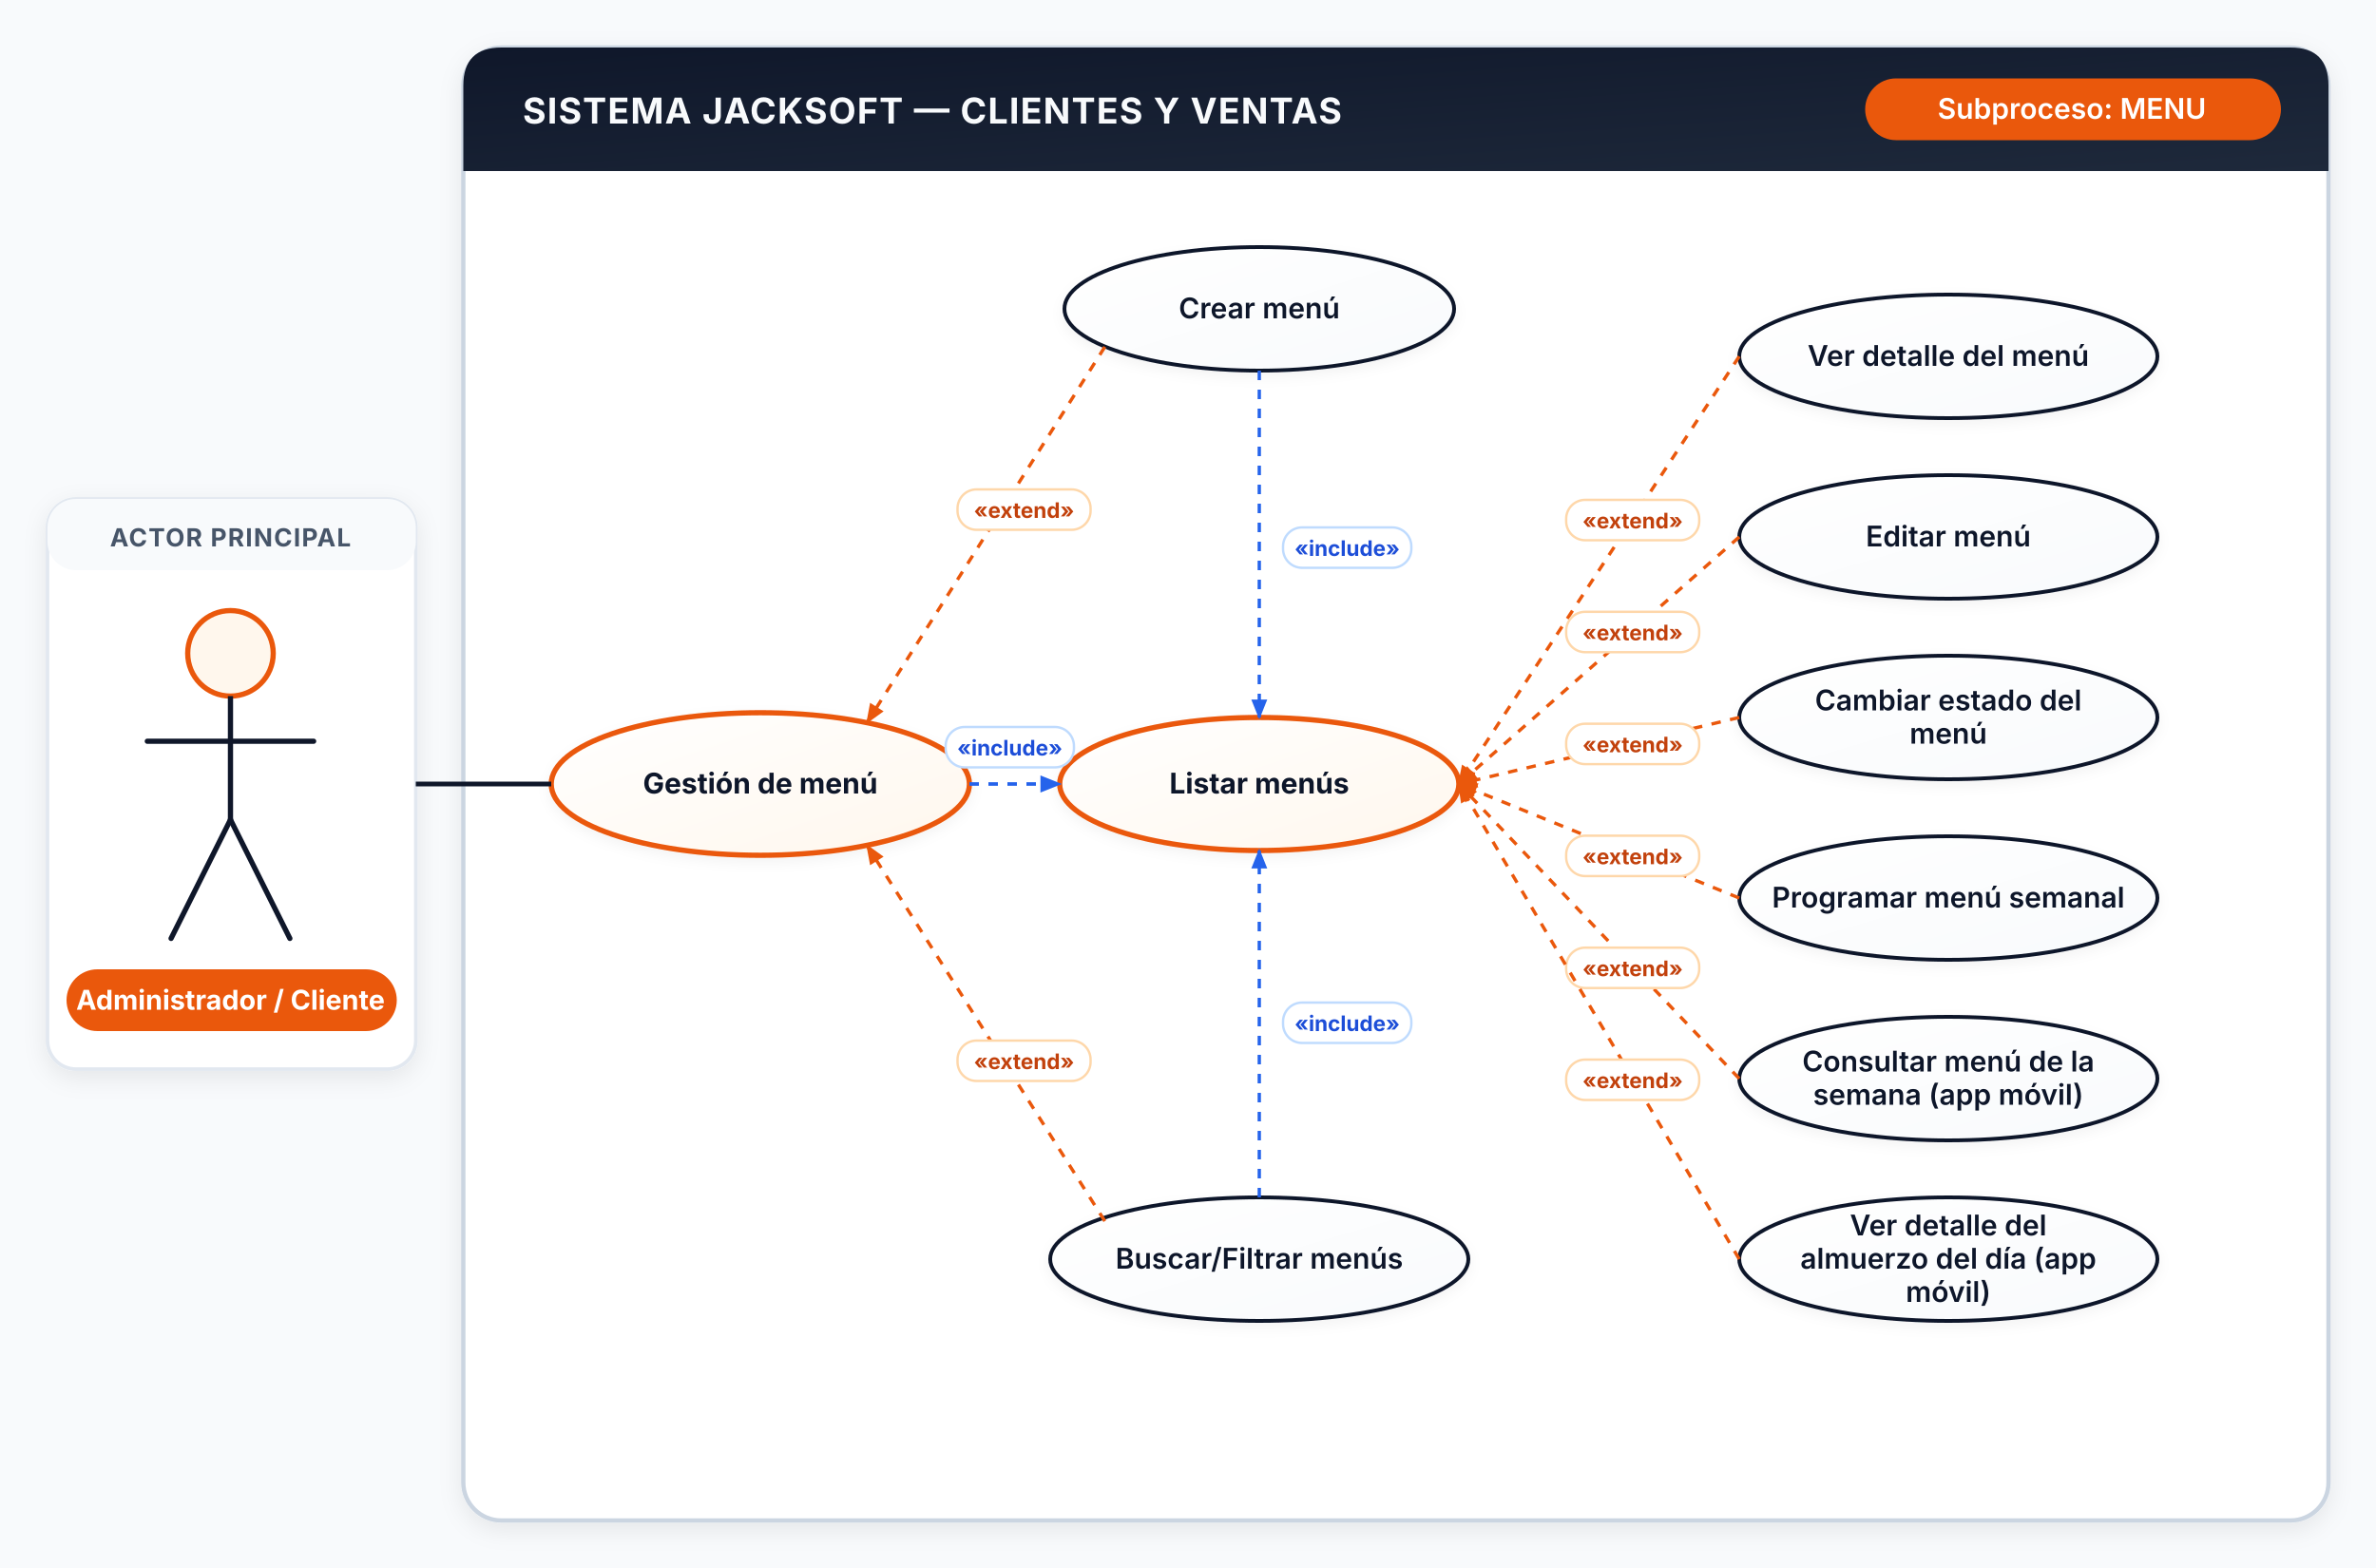
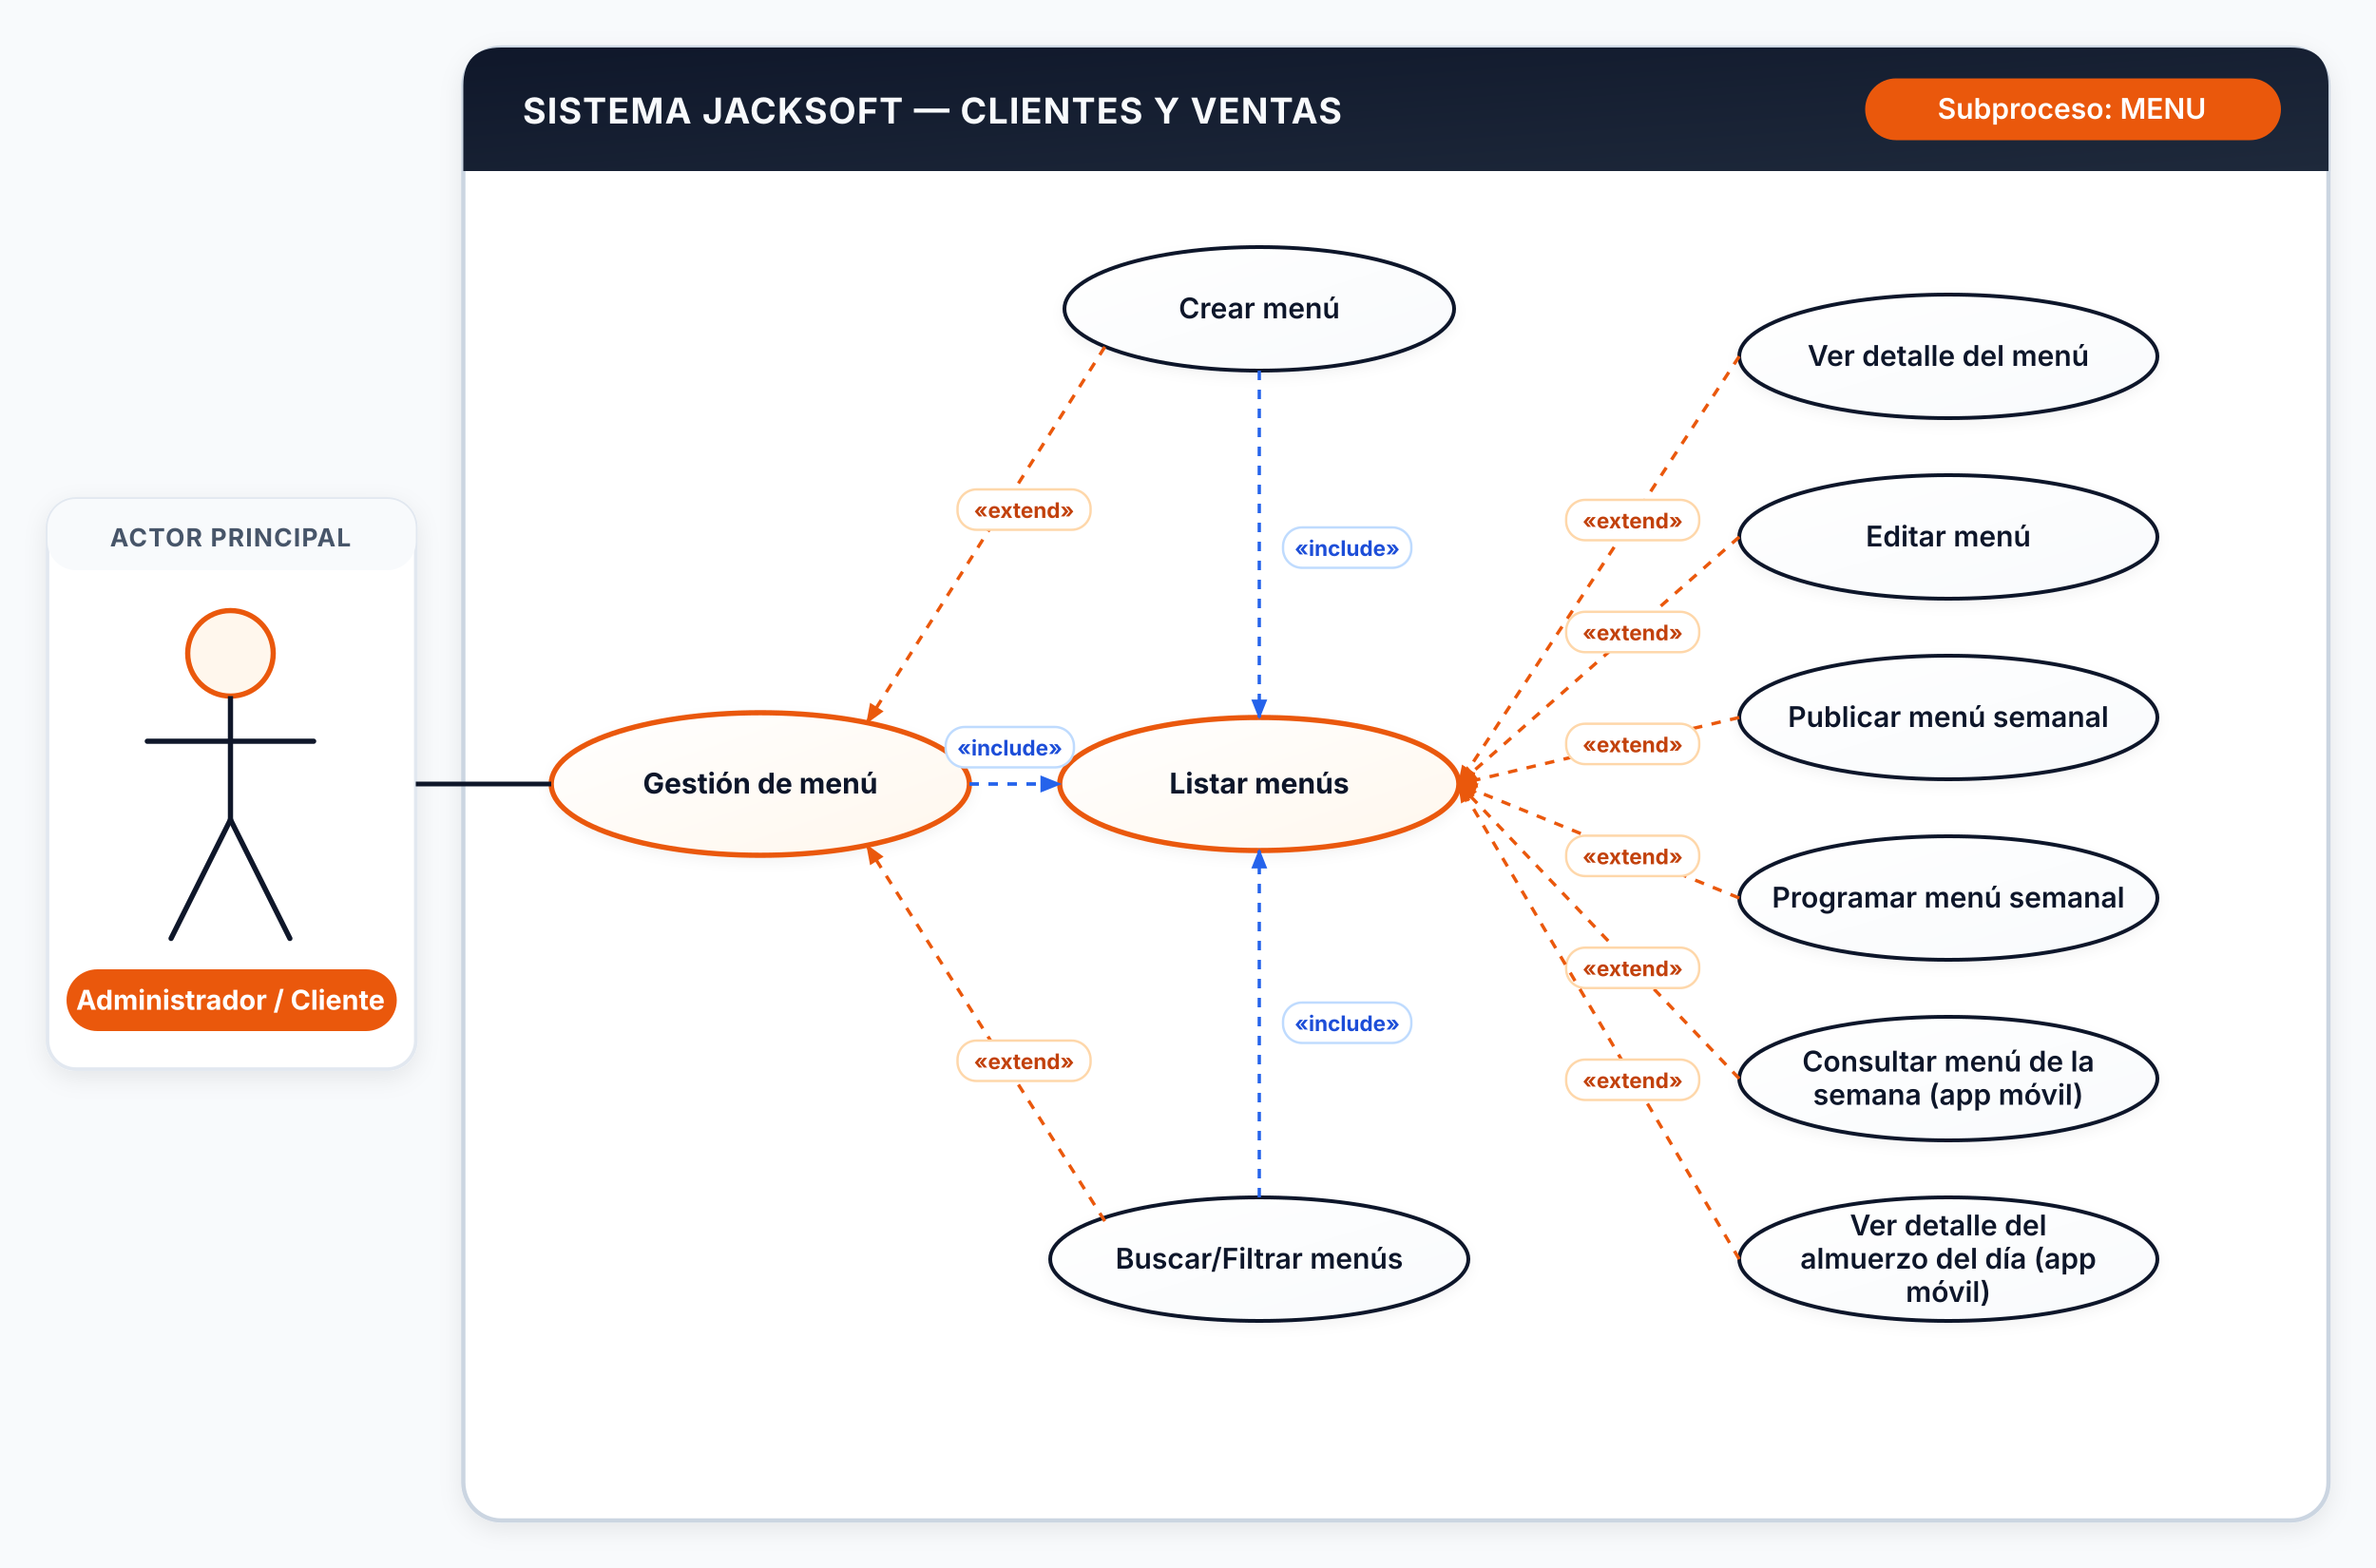
<svg xmlns="http://www.w3.org/2000/svg" width="1000" height="660" viewBox="0 0 1000 660">
  <defs>
    <linearGradient id="headerGrad" x1="0%" y1="0%" x2="100%" y2="100%">
      <stop offset="0%" stop-color="#0f172a" />
      <stop offset="100%" stop-color="#1e293b" />
    </linearGradient>
    <linearGradient id="hubUcGrad" x1="0%" y1="0%" x2="100%" y2="100%">
      <stop offset="0%" stop-color="#ffffff" />
      <stop offset="100%" stop-color="#fff7ed" />
    </linearGradient>
    <linearGradient id="ucGrad" x1="0%" y1="0%" x2="100%" y2="100%">
      <stop offset="0%" stop-color="#ffffff" />
      <stop offset="100%" stop-color="#f8fafc" />
    </linearGradient>
    <marker id="extendArrow" viewBox="0 0 10 10" refX="9" refY="5" markerWidth="6" markerHeight="6" orient="auto-start-reverse">
      <path d="M 0 1 L 10 5 L 0 9 z" fill="#ea580c" />
    </marker>
    <marker id="includeArrow" viewBox="0 0 10 10" refX="9" refY="5" markerWidth="6" markerHeight="6" orient="auto-start-reverse">
      <path d="M 0 1 L 10 5 L 0 9 z" fill="#2563eb" />
    </marker>
    <filter id="cardShadow" x="-10%" y="-10%" width="120%" height="125%" filterUnits="userSpaceOnUse">
      <feDropShadow dx="0" dy="3" stdDeviation="5" flood-color="#0f172a" flood-opacity="0.08" />
    </filter>
    <filter id="pillShadow" x="-10%" y="-10%" width="120%" height="130%" filterUnits="userSpaceOnUse">
      <feDropShadow dx="0" dy="2" stdDeviation="2.5" flood-color="#000000" flood-opacity="0.05" />
    </filter>
  </defs>
  <rect width="100%" height="100%" fill="#f8fafc" />
  <rect x="195" y="20" width="785" height="620" rx="16" fill="#ffffff" stroke="#cbd5e1" stroke-width="1.8" filter="url(#cardShadow)" />
  <path d="M 195 36 Q 195 20 211 20 L 964 20 Q 980 20 980 36 L 980 72 L 195 72 Z" fill="url(#headerGrad)" />
  <text x="220" y="52" font-family="'Inter', -apple-system, sans-serif" font-size="15" font-weight="700" fill="#f8fafc" letter-spacing="0.5">
    SISTEMA JACKSOFT — CLIENTES Y VENTAS
  </text>
  <rect x="785" y="33" width="175" height="26" rx="13" fill="#ea580c" />
  <text x="872" y="50" font-family="'Inter', -apple-system, sans-serif" font-size="12" font-weight="600" fill="#ffffff" text-anchor="middle">
    Subproceso: MENU
  </text>
  <rect x="20" y="210.0" width="155" height="240" rx="12" fill="#ffffff" stroke="#e2e8f0" stroke-width="1.5" filter="url(#cardShadow)" />
  <rect x="20" y="210.0" width="155" height="30" rx="12" fill="#f8fafc" />
  <text x="97" y="230.0" font-family="'Inter', -apple-system, sans-serif" font-size="10.5" font-weight="700" fill="#475569" text-anchor="middle" letter-spacing="0.5">
    ACTOR PRINCIPAL
  </text>
  <circle cx="97" cy="275.0" r="18" fill="#fff7ed" stroke="#ea580c" stroke-width="2.2" />
  <line x1="97" y1="293.0" x2="97" y2="345.0" stroke="#0f172a" stroke-width="2.2" />
  <line x1="62" y1="312.0" x2="132" y2="312.0" stroke="#0f172a" stroke-width="2.2" stroke-linecap="round" />
  <line x1="97" y1="345.0" x2="72" y2="395.0" stroke="#0f172a" stroke-width="2.2" stroke-linecap="round" />
  <line x1="97" y1="345.0" x2="122" y2="395.0" stroke="#0f172a" stroke-width="2.2" stroke-linecap="round" />
  <rect x="28" y="408.0" width="139" height="26" rx="13" fill="#ea580c" />
  <text x="97" y="425.0" font-family="'Inter', -apple-system, sans-serif" font-size="11.5" font-weight="700" fill="#ffffff" text-anchor="middle">
    Administrador / Cliente
  </text>
  <g filter="url(#pillShadow)">
    <ellipse cx="320" cy="330.0" rx="88" ry="30" fill="url(#hubUcGrad)" stroke="#ea580c" stroke-width="2.2" />
    <text x="320" y="334.0" font-family="'Inter', sans-serif" font-size="12" font-weight="700" fill="#0f172a" text-anchor="middle">Gestión de menú</text>
  </g>
  <line x1="175" y1="330.0" x2="232" y2="330.0" stroke="#0f172a" stroke-width="2" />
  <g filter="url(#pillShadow)">
    <ellipse cx="530" cy="330.0" rx="84" ry="28" fill="url(#hubUcGrad)" stroke="#ea580c" stroke-width="2.2" />
    <text x="530" y="334.0" font-family="'Inter', sans-serif" font-size="12" font-weight="700" fill="#0f172a" text-anchor="middle">Listar menús</text>
  </g>
  <line x1="408" y1="330.0" x2="446" y2="330.0" stroke="#2563eb" stroke-width="1.5" stroke-dasharray="4,4" marker-end="url(#includeArrow)" />
  <rect x="398.0" y="306.0" width="54" height="17" rx="8" fill="#ffffff" stroke="#bfdbfe" stroke-width="1" />
  <text x="425.0" y="318.0" font-family="'Inter', sans-serif" font-size="9" font-weight="700" fill="#1d4ed8" text-anchor="middle">«include»</text>
  <g filter="url(#pillShadow)">
    <ellipse cx="530" cy="130" rx="82" ry="26" fill="url(#ucGrad)" stroke="#0f172a" stroke-width="1.6" />
    <text x="530" y="134.0" font-family="'Inter', sans-serif" font-size="12" font-weight="600" fill="#0f172a" text-anchor="middle">Crear menú</text>
  </g>
  <line x1="465" y1="146" x2="365" y2="304.0" stroke="#ea580c" stroke-width="1.4" stroke-dasharray="4,4" marker-end="url(#extendArrow)" />
  <rect x="403.0" y="206.0" width="56" height="17" rx="8" fill="#ffffff" stroke="#fed7aa" stroke-width="1" />
  <text x="431.0" y="218.0" font-family="'Inter', sans-serif" font-size="9" font-weight="700" fill="#c2410c" text-anchor="middle">«extend»</text>
  <line x1="530" y1="156" x2="530" y2="302.0" stroke="#2563eb" stroke-width="1.4" stroke-dasharray="4,4" marker-end="url(#includeArrow)" />
  <rect x="540" y="222.0" width="54" height="17" rx="8" fill="#ffffff" stroke="#bfdbfe" stroke-width="1" />
  <text x="567" y="234.0" font-family="'Inter', sans-serif" font-size="9" font-weight="700" fill="#1d4ed8" text-anchor="middle">«include»</text>
  <g filter="url(#pillShadow)">
    <ellipse cx="530" cy="530" rx="88" ry="26" fill="url(#ucGrad)" stroke="#0f172a" stroke-width="1.6" />
    <text x="530" y="534.0" font-family="'Inter', sans-serif" font-size="12" font-weight="600" fill="#0f172a" text-anchor="middle">Buscar/Filtrar menús</text>
  </g>
  <line x1="465" y1="514" x2="365" y2="356.0" stroke="#ea580c" stroke-width="1.4" stroke-dasharray="4,4" marker-end="url(#extendArrow)" />
  <rect x="403.0" y="438.0" width="56" height="17" rx="8" fill="#ffffff" stroke="#fed7aa" stroke-width="1" />
  <text x="431.0" y="450.0" font-family="'Inter', sans-serif" font-size="9" font-weight="700" fill="#c2410c" text-anchor="middle">«extend»</text>
  <line x1="530" y1="504" x2="530" y2="358.0" stroke="#2563eb" stroke-width="1.4" stroke-dasharray="4,4" marker-end="url(#includeArrow)" />
  <rect x="540" y="422.0" width="54" height="17" rx="8" fill="#ffffff" stroke="#bfdbfe" stroke-width="1" />
  <text x="567" y="434.0" font-family="'Inter', sans-serif" font-size="9" font-weight="700" fill="#1d4ed8" text-anchor="middle">«include»</text>
  <g filter="url(#pillShadow)">
    <ellipse cx="820" cy="150.0" rx="88" ry="26" fill="url(#ucGrad)" stroke="#0f172a" stroke-width="1.6" />
    <text x="820" y="154.0" font-family="'Inter', sans-serif" font-size="12" font-weight="600" fill="#0f172a" text-anchor="middle">Ver detalle del menú</text>
  </g>
  <line x1="732" y1="150.0" x2="614" y2="330.0" stroke="#ea580c" stroke-width="1.4" stroke-dasharray="4,4" marker-end="url(#extendArrow)" />
  <rect x="659.16" y="210.4" width="56" height="17" rx="8" fill="#ffffff" stroke="#fed7aa" stroke-width="1" />
  <text x="687.16" y="222.4" font-family="'Inter', sans-serif" font-size="9" font-weight="700" fill="#c2410c" text-anchor="middle">«extend»</text>
  <g filter="url(#pillShadow)">
    <ellipse cx="820" cy="226.0" rx="88" ry="26" fill="url(#ucGrad)" stroke="#0f172a" stroke-width="1.6" />
    <text x="820" y="230.0" font-family="'Inter', sans-serif" font-size="12" font-weight="600" fill="#0f172a" text-anchor="middle">Editar menú</text>
  </g>
  <line x1="732" y1="226.0" x2="614" y2="330.0" stroke="#ea580c" stroke-width="1.4" stroke-dasharray="4,4" marker-end="url(#extendArrow)" />
  <rect x="659.16" y="257.52" width="56" height="17" rx="8" fill="#ffffff" stroke="#fed7aa" stroke-width="1" />
  <text x="687.16" y="269.52" font-family="'Inter', sans-serif" font-size="9" font-weight="700" fill="#c2410c" text-anchor="middle">«extend»</text>
  <g filter="url(#pillShadow)">
    <ellipse cx="820" cy="302.0" rx="88" ry="26" fill="url(#ucGrad)" stroke="#0f172a" stroke-width="1.6" />
-     <text x="820" y="299.0" font-family="'Inter', sans-serif" font-size="12" font-weight="600" fill="#0f172a" text-anchor="middle">Cambiar estado del</text>
-     <text x="820" y="313.0" font-family="'Inter', sans-serif" font-size="12" font-weight="600" fill="#0f172a" text-anchor="middle">menú</text>
+     <text x="820" y="306.0" font-family="'Inter', sans-serif" font-size="12" font-weight="600" fill="#0f172a" text-anchor="middle">Publicar menú semanal</text>
  </g>
  <line x1="732" y1="302.0" x2="614" y2="330.0" stroke="#ea580c" stroke-width="1.4" stroke-dasharray="4,4" marker-end="url(#extendArrow)" />
  <rect x="659.16" y="304.64" width="56" height="17" rx="8" fill="#ffffff" stroke="#fed7aa" stroke-width="1" />
  <text x="687.16" y="316.64" font-family="'Inter', sans-serif" font-size="9" font-weight="700" fill="#c2410c" text-anchor="middle">«extend»</text>
  <g filter="url(#pillShadow)">
    <ellipse cx="820" cy="378.0" rx="88" ry="26" fill="url(#ucGrad)" stroke="#0f172a" stroke-width="1.6" />
    <text x="820" y="382.0" font-family="'Inter', sans-serif" font-size="12" font-weight="600" fill="#0f172a" text-anchor="middle">Programar menú semanal</text>
  </g>
  <line x1="732" y1="378.0" x2="614" y2="330.0" stroke="#ea580c" stroke-width="1.4" stroke-dasharray="4,4" marker-end="url(#extendArrow)" />
  <rect x="659.16" y="351.76" width="56" height="17" rx="8" fill="#ffffff" stroke="#fed7aa" stroke-width="1" />
  <text x="687.16" y="363.76" font-family="'Inter', sans-serif" font-size="9" font-weight="700" fill="#c2410c" text-anchor="middle">«extend»</text>
  <g filter="url(#pillShadow)">
    <ellipse cx="820" cy="454.0" rx="88" ry="26" fill="url(#ucGrad)" stroke="#0f172a" stroke-width="1.6" />
    <text x="820" y="451.0" font-family="'Inter', sans-serif" font-size="12" font-weight="600" fill="#0f172a" text-anchor="middle">Consultar menú de la</text>
    <text x="820" y="465.0" font-family="'Inter', sans-serif" font-size="12" font-weight="600" fill="#0f172a" text-anchor="middle">semana (app móvil)</text>
  </g>
  <line x1="732" y1="454.0" x2="614" y2="330.0" stroke="#ea580c" stroke-width="1.4" stroke-dasharray="4,4" marker-end="url(#extendArrow)" />
  <rect x="659.16" y="398.88" width="56" height="17" rx="8" fill="#ffffff" stroke="#fed7aa" stroke-width="1" />
  <text x="687.16" y="410.88" font-family="'Inter', sans-serif" font-size="9" font-weight="700" fill="#c2410c" text-anchor="middle">«extend»</text>
  <g filter="url(#pillShadow)">
    <ellipse cx="820" cy="530.0" rx="88" ry="26" fill="url(#ucGrad)" stroke="#0f172a" stroke-width="1.6" />
    <text x="820" y="520.0" font-family="'Inter', sans-serif" font-size="12" font-weight="600" fill="#0f172a" text-anchor="middle">Ver detalle del</text>
    <text x="820" y="534.0" font-family="'Inter', sans-serif" font-size="12" font-weight="600" fill="#0f172a" text-anchor="middle">almuerzo del día (app</text>
    <text x="820" y="548.0" font-family="'Inter', sans-serif" font-size="12" font-weight="600" fill="#0f172a" text-anchor="middle">móvil)</text>
  </g>
  <line x1="732" y1="530.0" x2="614" y2="330.0" stroke="#ea580c" stroke-width="1.4" stroke-dasharray="4,4" marker-end="url(#extendArrow)" />
  <rect x="659.16" y="446.0" width="56" height="17" rx="8" fill="#ffffff" stroke="#fed7aa" stroke-width="1" />
  <text x="687.16" y="458.0" font-family="'Inter', sans-serif" font-size="9" font-weight="700" fill="#c2410c" text-anchor="middle">«extend»</text>
</svg>
